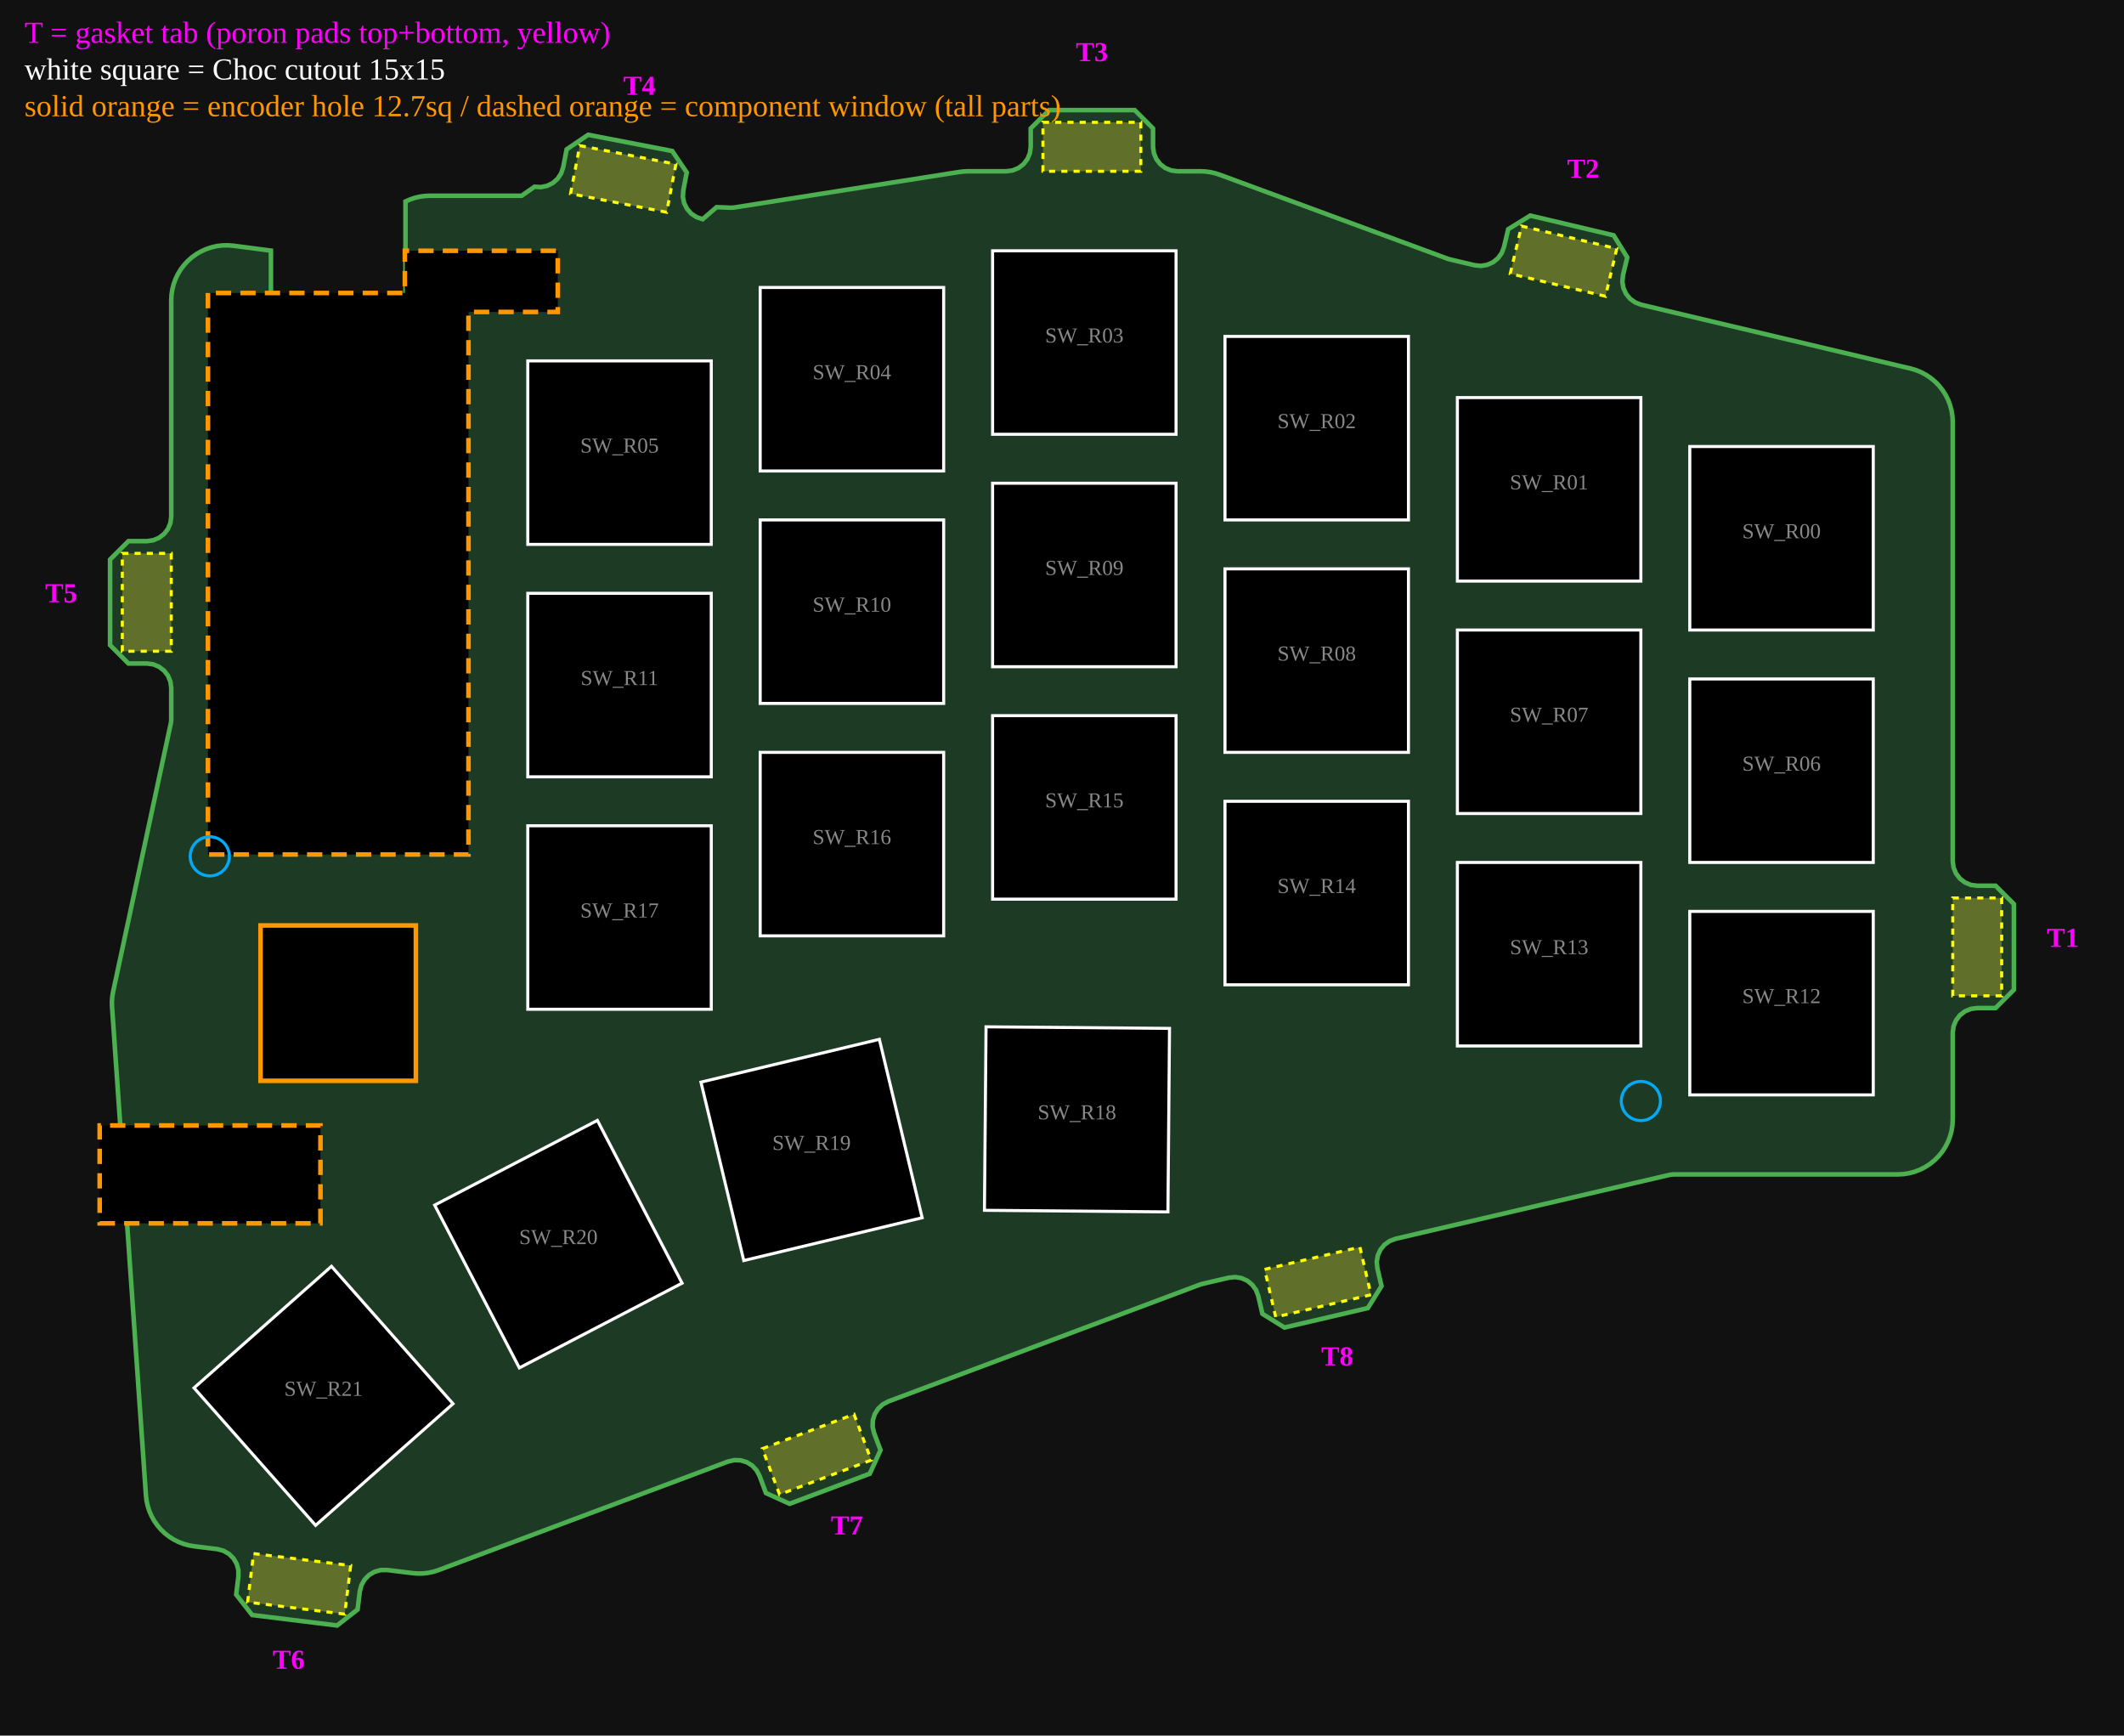
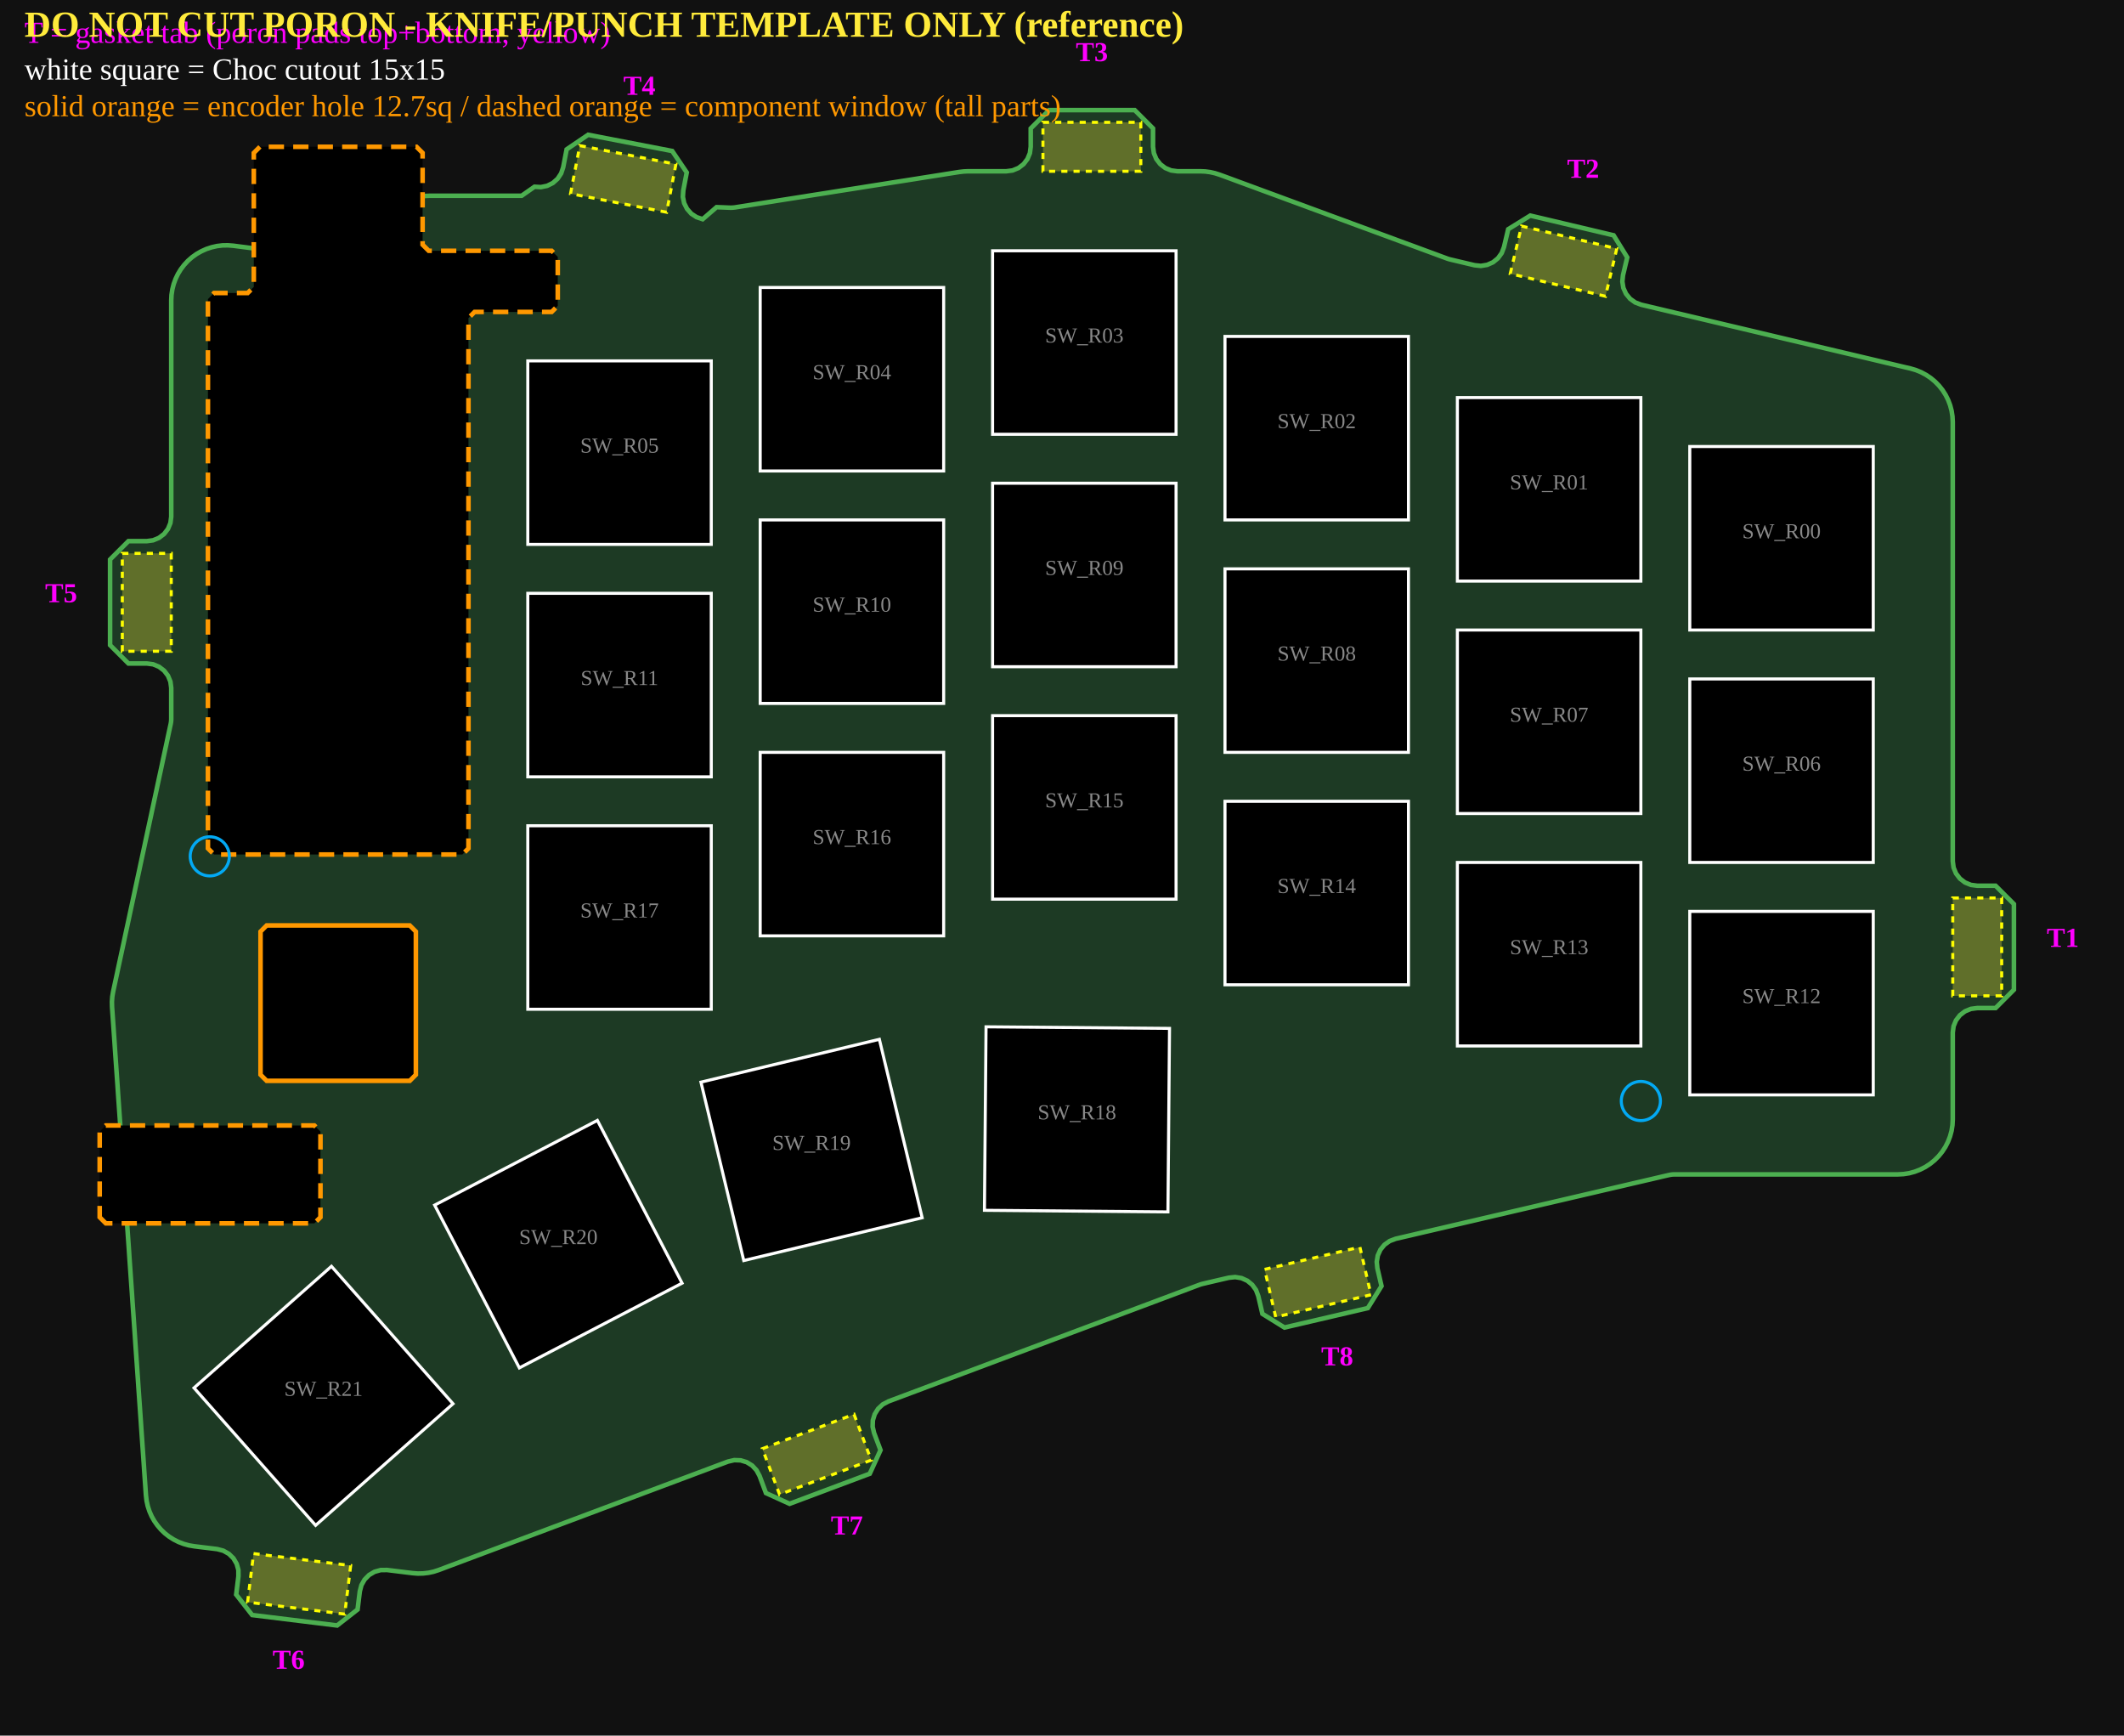
<svg xmlns="http://www.w3.org/2000/svg" width="694.6" height="567.49" viewBox="0 0 694.6 567.49">
  <rect width="694.6" height="567.49" fill="#111" />
  <polygon points="638.6,366.0 638.6,364.0 638.6,362.0 638.6,360.0 638.6,358.0 638.6,356.0 638.6,354.0 638.6,352.0 638.6,350.0 638.6,348.0 638.6,346.0 638.6,344.0 638.6,342.0 638.6,337.61 638.87,335.54 639.67,333.61 640.94,331.95 642.6,330.68 644.53,329.88 646.6,329.61 652.6,329.61 658.6,323.61 658.6,295.61 652.6,289.61 646.6,289.61 644.53,289.34 642.6,288.54 640.94,287.27 639.67,285.61 638.87,283.68 638.6,281.61 638.6,276.0 638.6,274.0 638.6,272.0 638.6,270.0 638.6,268.0 638.6,266.0 638.6,264.0 638.6,262.0 638.6,260.0 638.6,258.0 638.6,256.0 638.6,254.0 638.6,252.0 638.6,250.0 638.6,248.0 638.6,246.0 638.6,244.0 638.6,242.0 638.6,240.0 638.6,238.0 638.6,236.0 638.6,234.0 638.6,232.0 638.6,230.0 638.6,228.0 638.6,226.0 638.6,224.0 638.6,222.0 638.6,220.0 638.6,218.0 638.6,216.0 638.6,214.0 638.6,212.0 638.6,210.0 638.6,208.0 638.6,206.0 638.6,204.0 638.6,202.0 638.6,200.0 638.6,198.0 638.6,196.0 638.6,194.0 638.6,192.0 638.6,190.0 638.6,188.0 638.6,186.0 638.6,184.0 638.6,182.0 638.6,180.0 638.6,178.0 638.6,176.0 638.6,174.0 638.6,172.0 638.6,170.0 638.6,168.0 638.6,166.0 638.6,164.0 638.6,162.0 638.6,160.0 638.6,158.0 638.6,156.0 638.6,154.0 638.6,152.0 638.6,150.0 638.6,148.0 638.6,146.0 638.6,144.0 638.6,142.0 638.6,140.0 638.6,138.0 638.5,136.15 638.22,134.32 637.75,132.53 637.1,130.8 636.27,129.14 635.28,127.58 634.12,126.12 632.83,124.8 631.41,123.61 629.88,122.58 628.24,121.7 626.53,121.0 624.75,120.48 622.77,120.02 620.79,119.55 618.81,119.08 616.83,118.61 614.85,118.14 612.87,117.67 610.89,117.2 608.91,116.73 606.93,116.26 604.95,115.79 602.97,115.33 600.99,114.86 599.01,114.39 597.03,113.92 595.05,113.45 593.07,112.98 591.09,112.51 589.11,112.04 587.13,111.57 585.15,111.11 583.17,110.64 581.19,110.17 579.21,109.7 577.23,109.23 575.25,108.76 573.27,108.29 571.29,107.82 569.31,107.35 567.33,106.88 565.35,106.42 563.37,105.95 561.39,105.48 559.41,105.01 557.43,104.54 555.45,104.07 553.47,103.6 551.49,103.13 549.51,102.66 547.53,102.2 545.55,101.73 543.57,101.26 541.59,100.79 536.7,99.63 534.75,98.89 533.06,97.67 531.74,96.05 530.88,94.14 530.55,92.08 530.76,90.0 532.15,84.16 527.69,76.94 500.44,70.49 493.22,74.95 491.84,80.78 491.1,82.74 489.88,84.43 488.26,85.75 486.35,86.6 484.29,86.94 482.21,86.72 478.23,85.78 476.25,85.31 474.27,84.84 473.81,84.72 473.35,84.57 471.39,83.85 469.43,83.12 467.47,82.4 465.51,81.68 463.55,80.95 461.58,80.23 459.62,79.51 457.66,78.79 455.7,78.06 453.74,77.34 451.78,76.62 449.82,75.9 447.86,75.17 445.89,74.45 443.93,73.73 441.97,73.01 440.01,72.28 438.05,71.56 436.09,70.84 434.13,70.12 432.17,69.39 430.2,68.67 428.24,67.95 426.28,67.22 424.32,66.5 422.36,65.78 420.4,65.06 418.44,64.33 416.48,63.61 414.51,62.89 412.55,62.17 410.59,61.44 408.63,60.72 406.67,60.0 404.71,59.28 402.75,58.55 400.79,57.83 398.82,57.11 397.31,56.63 395.76,56.28 394.19,56.07 392.6,56.0 390.6,56.0 385.07,56.0 383.0,55.73 381.07,54.93 379.42,53.66 378.14,52.0 377.35,50.07 377.07,48.0 377.07,42.0 371.07,36.0 343.07,36.0 337.07,42.0 337.07,48.0 336.8,50.07 336.0,52.0 334.73,53.66 333.07,54.93 331.14,55.73 329.07,56.0 324.6,56.0 322.6,56.0 320.6,56.0 318.6,56.0 316.6,56.0 315.19,56.06 313.79,56.22 311.75,56.54 309.71,56.86 307.67,57.19 305.63,57.51 303.59,57.83 301.55,58.15 299.51,58.48 297.47,58.8 295.43,59.12 293.38,59.44 291.34,59.76 289.3,60.09 287.26,60.41 285.22,60.73 283.18,61.05 281.14,61.38 279.1,61.7 277.06,62.02 275.02,62.34 272.98,62.66 270.94,62.99 268.89,63.31 266.85,63.63 264.81,63.95 262.77,64.28 260.73,64.6 258.69,64.92 256.65,65.24 254.61,65.56 252.57,65.89 250.53,66.21 248.49,66.53 246.45,66.85 244.41,67.18 242.36,67.5 240.32,67.82 239.54,67.9 238.76,67.91 236.55,67.82 234.34,67.74 229.79,71.67 227.81,71.01 226.06,69.86 224.68,68.29 223.74,66.43 223.32,64.38 223.45,62.3 224.58,56.4 219.83,49.38 192.34,44.07 185.31,48.83 184.17,54.72 183.51,56.7 182.36,58.44 180.8,59.83 178.93,60.76 176.89,61.18 174.8,61.06 170.6,64.0 168.6,64.0 166.6,64.0 164.6,64.0 162.6,64.0 160.6,64.0 158.6,64.0 156.6,64.0 154.6,64.0 152.6,64.0 150.6,64.0 148.6,64.0 146.6,64.0 144.6,64.0 142.6,64.0 140.6,64.0 138.94,64.08 137.3,64.3 135.69,64.68 134.12,65.21 132.6,65.88 132.6,67.93 132.6,69.99 132.6,72.04 132.6,74.1 132.6,76.16 132.6,78.21 132.6,80.27 132.6,82.33 132.6,84.38 132.6,86.44 132.6,88.49 132.6,90.55 132.6,92.61 132.6,94.66 132.6,96.72 132.6,98.78 132.6,100.83 132.6,102.89 132.6,104.94 132.6,107.0 130.6,107.0 128.6,107.0 126.6,107.0 124.6,107.0 122.6,107.0 120.6,107.0 118.6,107.0 116.6,107.0 114.6,107.0 112.6,107.0 110.6,107.0 108.6,107.0 106.6,107.0 104.6,107.0 102.6,107.0 100.6,107.0 98.6,107.0 96.6,107.0 94.6,107.0 92.6,107.0 90.6,107.0 88.6,107.0 88.6,104.91 88.6,102.82 88.6,100.74 88.6,98.65 88.6,96.56 88.6,94.47 88.6,92.39 88.6,90.3 88.6,88.21 88.6,86.12 88.6,84.04 88.6,81.95 86.55,81.68 84.51,81.42 82.46,81.15 80.42,80.88 78.37,80.62 76.32,80.35 74.53,80.21 72.73,80.24 70.94,80.46 69.19,80.86 67.48,81.42 65.84,82.16 64.28,83.05 62.81,84.1 61.46,85.28 60.24,86.6 59.14,88.04 58.2,89.57 57.42,91.19 56.8,92.88 56.36,94.62 56.09,96.4 56.0,98.2 56.0,100.21 56.0,102.22 56.0,104.24 56.0,106.25 56.0,108.26 56.0,110.27 56.0,112.29 56.0,114.3 56.0,116.31 56.0,118.32 56.0,120.34 56.0,122.35 56.0,124.36 56.0,126.37 56.0,128.38 56.0,130.4 56.0,132.41 56.0,134.42 56.0,136.43 56.0,138.45 56.0,140.46 56.0,142.47 56.0,144.48 56.0,146.5 56.0,148.51 56.0,150.52 56.0,152.53 56.0,154.54 56.0,156.56 56.0,158.57 56.0,160.58 56.0,162.59 56.0,164.61 56.0,168.94 55.73,171.01 54.93,172.94 53.66,174.59 52.0,175.86 50.07,176.66 48.0,176.94 42.0,176.94 36.0,182.94 36.0,210.94 42.0,216.94 48.0,216.94 50.07,217.21 52.0,218.01 53.66,219.28 54.93,220.94 55.73,222.87 56.0,224.94 56.0,229.0 56.0,231.01 56.0,233.02 56.0,235.04 55.98,235.6 55.92,236.16 55.82,236.72 55.39,238.7 54.96,240.69 54.54,242.68 54.11,244.67 53.68,246.66 53.25,248.65 52.83,250.64 52.4,252.63 51.97,254.61 51.54,256.6 51.12,258.59 50.69,260.58 50.26,262.57 49.83,264.56 49.41,266.55 48.98,268.53 48.55,270.52 48.12,272.51 47.69,274.5 47.27,276.49 46.84,278.48 46.41,280.47 45.98,282.45 45.56,284.44 45.13,286.43 44.7,288.42 44.27,290.41 43.85,292.4 43.42,294.39 42.99,296.38 42.56,298.36 42.14,300.35 41.71,302.34 41.28,304.33 40.85,306.32 40.43,308.31 40.0,310.3 39.57,312.28 39.14,314.27 38.71,316.26 38.29,318.25 37.86,320.24 37.43,322.23 37.0,324.22 36.72,325.88 36.6,327.56 36.64,329.25 36.78,331.24 36.92,333.24 37.06,335.24 37.2,337.23 37.34,339.23 37.48,341.23 37.61,343.22 37.75,345.22 37.89,347.22 38.03,349.21 38.17,351.21 38.31,353.21 38.45,355.2 38.58,357.2 38.72,359.2 38.86,361.19 39.0,363.19 39.14,365.19 39.28,367.18 39.42,369.18 39.55,371.18 39.69,373.17 39.83,375.17 39.97,377.17 40.11,379.16 40.25,381.16 40.38,383.15 40.52,385.15 40.66,387.15 40.8,389.14 40.94,391.14 41.08,393.14 41.22,395.13 41.35,397.13 41.49,399.13 41.63,401.12 41.77,403.12 41.91,405.12 42.05,407.11 42.19,409.11 42.32,411.11 42.46,413.1 42.6,415.1 42.74,417.1 42.88,419.09 43.02,421.09 43.16,423.09 43.29,425.08 43.43,427.08 43.57,429.08 43.71,431.07 43.85,433.07 43.99,435.07 44.13,437.06 44.26,439.06 44.4,441.05 44.54,443.05 44.68,445.05 44.82,447.04 44.96,449.04 45.1,451.04 45.23,453.03 45.37,455.03 45.51,457.03 45.65,459.02 45.79,461.02 45.93,463.02 46.07,465.01 46.2,467.01 46.34,469.01 46.48,471.0 46.62,473.0 46.76,475.0 46.9,476.99 47.04,478.99 47.17,480.99 47.31,482.98 47.45,484.98 47.59,486.98 47.73,488.97 47.94,490.73 48.32,492.46 48.87,494.15 49.58,495.77 50.45,497.31 51.47,498.76 52.62,500.11 53.9,501.34 55.3,502.43 56.8,503.38 58.38,504.18 60.03,504.81 61.74,505.29 63.49,505.59 65.59,505.85 71.01,506.51 73.03,507.04 74.85,508.07 76.34,509.53 77.4,511.33 77.96,513.34 77.97,515.43 77.24,521.39 82.46,528.07 110.25,531.49 116.94,526.27 117.67,520.32 118.2,518.3 119.23,516.48 120.69,514.99 122.49,513.93 124.5,513.37 126.59,513.35 130.73,513.86 132.83,514.12 134.93,514.38 136.65,514.51 138.38,514.47 140.1,514.27 141.8,513.9 143.44,513.37 145.33,512.66 147.21,511.95 149.1,511.25 150.99,510.54 152.87,509.83 154.76,509.13 156.64,508.42 158.53,507.71 160.41,507.01 162.3,506.3 164.18,505.59 166.07,504.89 167.95,504.18 169.84,503.47 171.72,502.77 173.61,502.06 175.49,501.35 177.38,500.65 179.26,499.94 181.15,499.23 183.03,498.53 184.92,497.82 186.81,497.11 188.69,496.41 190.58,495.7 192.46,494.99 194.35,494.29 196.23,493.58 198.12,492.87 200.0,492.17 201.89,491.46 203.77,490.75 205.66,490.05 207.54,489.34 209.43,488.63 211.31,487.92 213.2,487.22 215.08,486.51 216.97,485.8 218.85,485.1 220.74,484.39 222.63,483.68 224.51,482.98 226.4,482.27 228.28,481.56 230.17,480.86 232.05,480.15 233.94,479.44 238.09,477.89 240.12,477.42 242.21,477.49 244.21,478.1 245.98,479.2 247.4,480.73 248.39,482.57 250.49,488.19 258.22,491.7 284.43,481.87 287.95,474.15 285.84,468.53 285.37,466.5 285.44,464.41 286.05,462.41 287.15,460.64 288.68,459.21 290.52,458.23 296.15,456.12 298.04,455.41 299.92,454.71 301.81,454.0 303.69,453.29 305.58,452.59 307.46,451.88 309.35,451.17 311.23,450.47 313.12,449.76 315.0,449.05 316.89,448.35 318.77,447.64 320.66,446.93 322.54,446.23 324.43,445.52 326.32,444.81 328.2,444.11 330.09,443.4 331.97,442.69 333.86,441.99 335.74,441.28 337.63,440.57 339.51,439.87 341.4,439.16 343.28,438.45 345.17,437.74 347.05,437.04 348.94,436.33 350.82,435.62 352.71,434.92 354.59,434.21 356.48,433.5 358.37,432.8 360.25,432.09 362.14,431.38 364.02,430.68 365.91,429.97 367.79,429.26 369.68,428.56 371.56,427.85 373.45,427.14 375.33,426.44 377.22,425.73 379.1,425.02 380.99,424.32 382.87,423.61 384.76,422.9 386.64,422.2 388.53,421.49 390.41,420.78 392.3,420.08 392.79,419.91 393.29,419.78 395.25,419.32 397.2,418.86 401.87,417.78 403.95,417.57 406.01,417.91 407.91,418.77 409.52,420.1 410.74,421.79 411.48,423.75 412.84,429.59 420.05,434.07 447.31,427.71 451.79,420.51 450.43,414.66 450.23,412.58 450.57,410.52 451.43,408.62 452.75,407.01 454.45,405.79 456.41,405.05 461.71,403.82 463.67,403.36 465.62,402.9 467.58,402.45 469.53,401.99 471.49,401.54 473.44,401.08 475.4,400.62 477.35,400.17 479.31,399.71 481.26,399.26 483.22,398.8 485.17,398.34 487.13,397.89 489.08,397.43 491.04,396.98 492.99,396.52 494.95,396.06 496.9,395.61 498.86,395.15 500.81,394.7 502.77,394.24 504.72,393.78 506.68,393.33 508.63,392.87 510.59,392.42 512.54,391.96 514.5,391.5 516.45,391.05 518.41,390.59 520.36,390.14 522.32,389.68 524.27,389.22 526.23,388.77 528.18,388.31 530.14,387.86 532.09,387.4 534.05,386.94 536.0,386.49 537.96,386.03 539.91,385.58 541.87,385.12 543.82,384.66 545.78,384.21 546.38,384.09 546.98,384.02 547.59,384.0 549.62,384.0 551.65,384.0 553.68,384.0 555.7,384.0 557.73,384.0 559.76,384.0 561.79,384.0 563.82,384.0 565.84,384.0 567.87,384.0 569.9,384.0 571.93,384.0 573.96,384.0 575.98,384.0 578.01,384.0 580.04,384.0 582.07,384.0 584.1,384.0 586.12,384.0 588.15,384.0 590.18,384.0 592.21,384.0 594.24,384.0 596.26,384.0 598.29,384.0 600.32,384.0 602.35,384.0 604.38,384.0 606.4,384.0 608.43,384.0 610.46,384.0 612.49,384.0 614.52,384.0 616.54,384.0 618.57,384.0 620.6,384.0 622.48,383.9 624.34,383.61 626.16,383.12 627.92,382.44 629.6,381.59 631.18,380.56 632.64,379.38 633.98,378.04 635.16,376.58 636.19,375.0 637.04,373.32 637.72,371.56 638.21,369.74 638.5,367.88" fill="#1d3a24" stroke="#4caf50" stroke-width="1.5" />
  <polygon points="552.6,206.0 612.6,206.0 612.6,146.0 552.6,146.0" fill="#000" stroke="#fff" stroke-width="1" />
  <polygon points="476.6,190.0 536.6,190.0 536.6,130.0 476.6,130.0" fill="#000" stroke="#fff" stroke-width="1" />
  <polygon points="400.6,170.0 460.6,170.0 460.6,110.0 400.6,110.0" fill="#000" stroke="#fff" stroke-width="1" />
  <polygon points="324.6,142.0 384.6,142.0 384.6,82.0 324.6,82.0" fill="#000" stroke="#fff" stroke-width="1" />
  <polygon points="248.6,154.0 308.6,154.0 308.6,94.0 248.6,94.0" fill="#000" stroke="#fff" stroke-width="1" />
  <polygon points="172.6,178.0 232.6,178.0 232.6,118.0 172.6,118.0" fill="#000" stroke="#fff" stroke-width="1" />
  <polygon points="552.6,282.0 612.6,282.0 612.6,222.0 552.6,222.0" fill="#000" stroke="#fff" stroke-width="1" />
  <polygon points="476.6,266.0 536.6,266.0 536.6,206.0 476.6,206.0" fill="#000" stroke="#fff" stroke-width="1" />
  <polygon points="400.6,246.0 460.6,246.0 460.6,186.0 400.6,186.0" fill="#000" stroke="#fff" stroke-width="1" />
  <polygon points="324.6,218.0 384.6,218.0 384.6,158.0 324.6,158.0" fill="#000" stroke="#fff" stroke-width="1" />
  <polygon points="248.6,230.0 308.6,230.0 308.6,170.0 248.6,170.0" fill="#000" stroke="#fff" stroke-width="1" />
  <polygon points="172.6,254.0 232.6,254.0 232.6,194.0 172.6,194.0" fill="#000" stroke="#fff" stroke-width="1" />
  <polygon points="552.6,358.0 612.6,358.0 612.6,298.0 552.6,298.0" fill="#000" stroke="#fff" stroke-width="1" />
  <polygon points="476.6,342.0 536.6,342.0 536.6,282.0 476.6,282.0" fill="#000" stroke="#fff" stroke-width="1" />
  <polygon points="400.6,322.0 460.6,322.0 460.6,262.0 400.6,262.0" fill="#000" stroke="#fff" stroke-width="1" />
  <polygon points="324.6,294.0 384.6,294.0 384.6,234.0 324.6,234.0" fill="#000" stroke="#fff" stroke-width="1" />
  <polygon points="248.6,306.0 308.6,306.0 308.6,246.0 248.6,246.0" fill="#000" stroke="#fff" stroke-width="1" />
  <polygon points="172.6,330.0 232.6,330.0 232.6,270.0 172.6,270.0" fill="#000" stroke="#fff" stroke-width="1" />
  <polygon points="321.94,395.74 381.94,396.26 382.46,336.26 322.46,335.74" fill="#000" stroke="#fff" stroke-width="1" />
  <polygon points="243.23,412.17 301.57,398.17 287.57,339.83 229.23,353.83" fill="#000" stroke="#fff" stroke-width="1" />
  <polygon points="169.84,447.26 223.06,419.56 195.36,366.34 142.14,394.04" fill="#000" stroke="#fff" stroke-width="1" />
  <polygon points="103.21,498.75 148.15,458.99 108.39,414.05 63.45,453.81" fill="#000" stroke="#fff" stroke-width="1" />
-   <polygon points="68.0,95.8 68.0,279.4 153.2,279.4 153.2,102.0 182.4,102.0 182.4,82.0 132.4,82.0 132.4,95.8" fill="#000" stroke="#ff9800" stroke-width="1.5" stroke-dasharray="5,3" />
-   <polygon points="32.6,400.0 104.8,400.0 104.8,368.0 32.6,368.0" fill="#000" stroke="#ff9800" stroke-width="1.5" stroke-dasharray="5,3" />
-   <polygon points="85.2,353.4 136.0,353.4 136.0,302.6 85.2,302.6" fill="#000" stroke="#ff9800" stroke-width="1.5" />
+   <polygon points="85.0,48.0 83.0,50.0 83.0,93.8 81.0,95.8 70.0,95.8 68.0,97.8 68.0,277.4 70.0,279.4 151.2,279.4 153.2,277.4 153.2,104.0 155.2,102.0 180.4,102.0 182.4,100.0 182.4,84.0 180.4,82.0 140.2,82.0 138.2,80.0 138.2,50.0 136.2,48.0" fill="#000" stroke="#ff9800" stroke-width="1.5" stroke-dasharray="5,3" />
+   <polygon points="32.6,398.0 34.6,400.0 102.8,400.0 104.8,398.0 104.8,370.0 102.8,368.0 34.6,368.0 32.6,370.0" fill="#000" stroke="#ff9800" stroke-width="1.5" stroke-dasharray="5,3" />
+   <polygon points="85.2,351.4 87.2,353.4 134.0,353.4 136.0,351.4 136.0,304.6 134.0,302.6 87.2,302.6 85.2,304.6" fill="#000" stroke="#ff9800" stroke-width="1.5" />
  <polygon points="638.6,325.61 638.6,293.61 654.6,293.61 654.6,325.61" fill="rgba(255,235,59,0.30)" stroke="#ff0" stroke-width="1" stroke-dasharray="2,2" />
  <text x="674.6" y="309.6" fill="#f0f" font-size="9" font-weight="bold" text-anchor="middle">T1</text>
  <polygon points="525.03,96.87 493.89,89.49 497.58,73.92 528.72,81.3" fill="rgba(255,235,59,0.30)" stroke="#ff0" stroke-width="1" stroke-dasharray="2,2" />
  <text x="517.73" y="58.13" fill="#f0f" font-size="9" font-weight="bold" text-anchor="middle">T2</text>
  <polygon points="373.07,56.0 341.07,56.0 341.07,40.0 373.07,40.0" fill="rgba(255,235,59,0.30)" stroke="#ff0" stroke-width="1" stroke-dasharray="2,2" />
  <text x="357.08" y="20.0" fill="#f0f" font-size="9" font-weight="bold" text-anchor="middle">T3</text>
  <polygon points="218.0,69.39 186.58,63.33 189.61,47.62 221.04,53.68" fill="rgba(255,235,59,0.30)" stroke="#ff0" stroke-width="1" stroke-dasharray="2,2" />
  <text x="209.1" y="31.01" fill="#f0f" font-size="9" font-weight="bold" text-anchor="middle">T4</text>
  <polygon points="56.0,180.94 56.0,212.94 40.0,212.94 40.0,180.94" fill="rgba(255,235,59,0.30)" stroke="#ff0" stroke-width="1" stroke-dasharray="2,2" />
  <text x="20.0" y="196.92" fill="#f0f" font-size="9" font-weight="bold" text-anchor="middle">T5</text>
  <polygon points="82.92,507.98 114.68,511.89 112.73,527.77 80.97,523.86" fill="rgba(255,235,59,0.30)" stroke="#ff0" stroke-width="1" stroke-dasharray="2,2" />
  <text x="94.4" y="545.65" fill="#f0f" font-size="9" font-weight="bold" text-anchor="middle">T6</text>
  <polygon points="249.32,473.68 279.29,462.44 284.9,477.42 254.94,488.66" fill="rgba(255,235,59,0.30)" stroke="#ff0" stroke-width="1" stroke-dasharray="2,2" />
  <text x="276.96" y="501.75" fill="#f0f" font-size="9" font-weight="bold" text-anchor="middle">T7</text>
  <polygon points="413.56,415.05 444.72,407.78 448.35,423.36 417.19,430.63" fill="rgba(255,235,59,0.30)" stroke="#ff0" stroke-width="1" stroke-dasharray="2,2" />
  <text x="437.3" y="446.46" fill="#f0f" font-size="9" font-weight="bold" text-anchor="middle">T8</text>
  <text x="8" y="14" fill="#f0f" font-size="10">T = gasket tab (poron pads top+bottom, yellow)</text>
  <text x="8" y="26" fill="#fff" font-size="10">white square = Choc cutout 15x15</text>
  <text x="8" y="38" fill="#ff9800" font-size="10">solid orange = encoder hole 12.7sq / dashed orange = component window (tall parts)</text>
  <circle cx="68.6" cy="280.0" r="6.4" fill="none" stroke="#03a9f4" stroke-width="1" />
  <circle cx="536.6" cy="360.0" r="6.4" fill="none" stroke="#03a9f4" stroke-width="1" />
  <text x="582.6" y="176.0" fill="#888" font-size="7" text-anchor="middle">SW_R00</text>
  <text x="506.6" y="160.0" fill="#888" font-size="7" text-anchor="middle">SW_R01</text>
  <text x="430.6" y="140.0" fill="#888" font-size="7" text-anchor="middle">SW_R02</text>
  <text x="354.6" y="112.0" fill="#888" font-size="7" text-anchor="middle">SW_R03</text>
  <text x="278.6" y="124.0" fill="#888" font-size="7" text-anchor="middle">SW_R04</text>
  <text x="202.6" y="148.0" fill="#888" font-size="7" text-anchor="middle">SW_R05</text>
  <text x="582.6" y="252.0" fill="#888" font-size="7" text-anchor="middle">SW_R06</text>
  <text x="506.6" y="236.0" fill="#888" font-size="7" text-anchor="middle">SW_R07</text>
  <text x="430.6" y="216.0" fill="#888" font-size="7" text-anchor="middle">SW_R08</text>
  <text x="354.6" y="188.0" fill="#888" font-size="7" text-anchor="middle">SW_R09</text>
  <text x="278.6" y="200.0" fill="#888" font-size="7" text-anchor="middle">SW_R10</text>
  <text x="202.6" y="224.0" fill="#888" font-size="7" text-anchor="middle">SW_R11</text>
  <text x="582.6" y="328.0" fill="#888" font-size="7" text-anchor="middle">SW_R12</text>
  <text x="506.6" y="312.0" fill="#888" font-size="7" text-anchor="middle">SW_R13</text>
  <text x="430.6" y="292.0" fill="#888" font-size="7" text-anchor="middle">SW_R14</text>
  <text x="354.6" y="264.0" fill="#888" font-size="7" text-anchor="middle">SW_R15</text>
  <text x="278.6" y="276.0" fill="#888" font-size="7" text-anchor="middle">SW_R16</text>
  <text x="202.6" y="300.0" fill="#888" font-size="7" text-anchor="middle">SW_R17</text>
  <text x="352.2" y="366.0" fill="#888" font-size="7" text-anchor="middle">SW_R18</text>
  <text x="265.4" y="376.0" fill="#888" font-size="7" text-anchor="middle">SW_R19</text>
  <text x="182.6" y="406.8" fill="#888" font-size="7" text-anchor="middle">SW_R20</text>
  <text x="105.8" y="456.4" fill="#888" font-size="7" text-anchor="middle">SW_R21</text>
+   <text x="8" y="12.0" fill="#ffeb3b" font-size="12" font-weight="bold">DO NOT CUT PORON - KNIFE/PUNCH TEMPLATE ONLY (reference)</text>
</svg>
